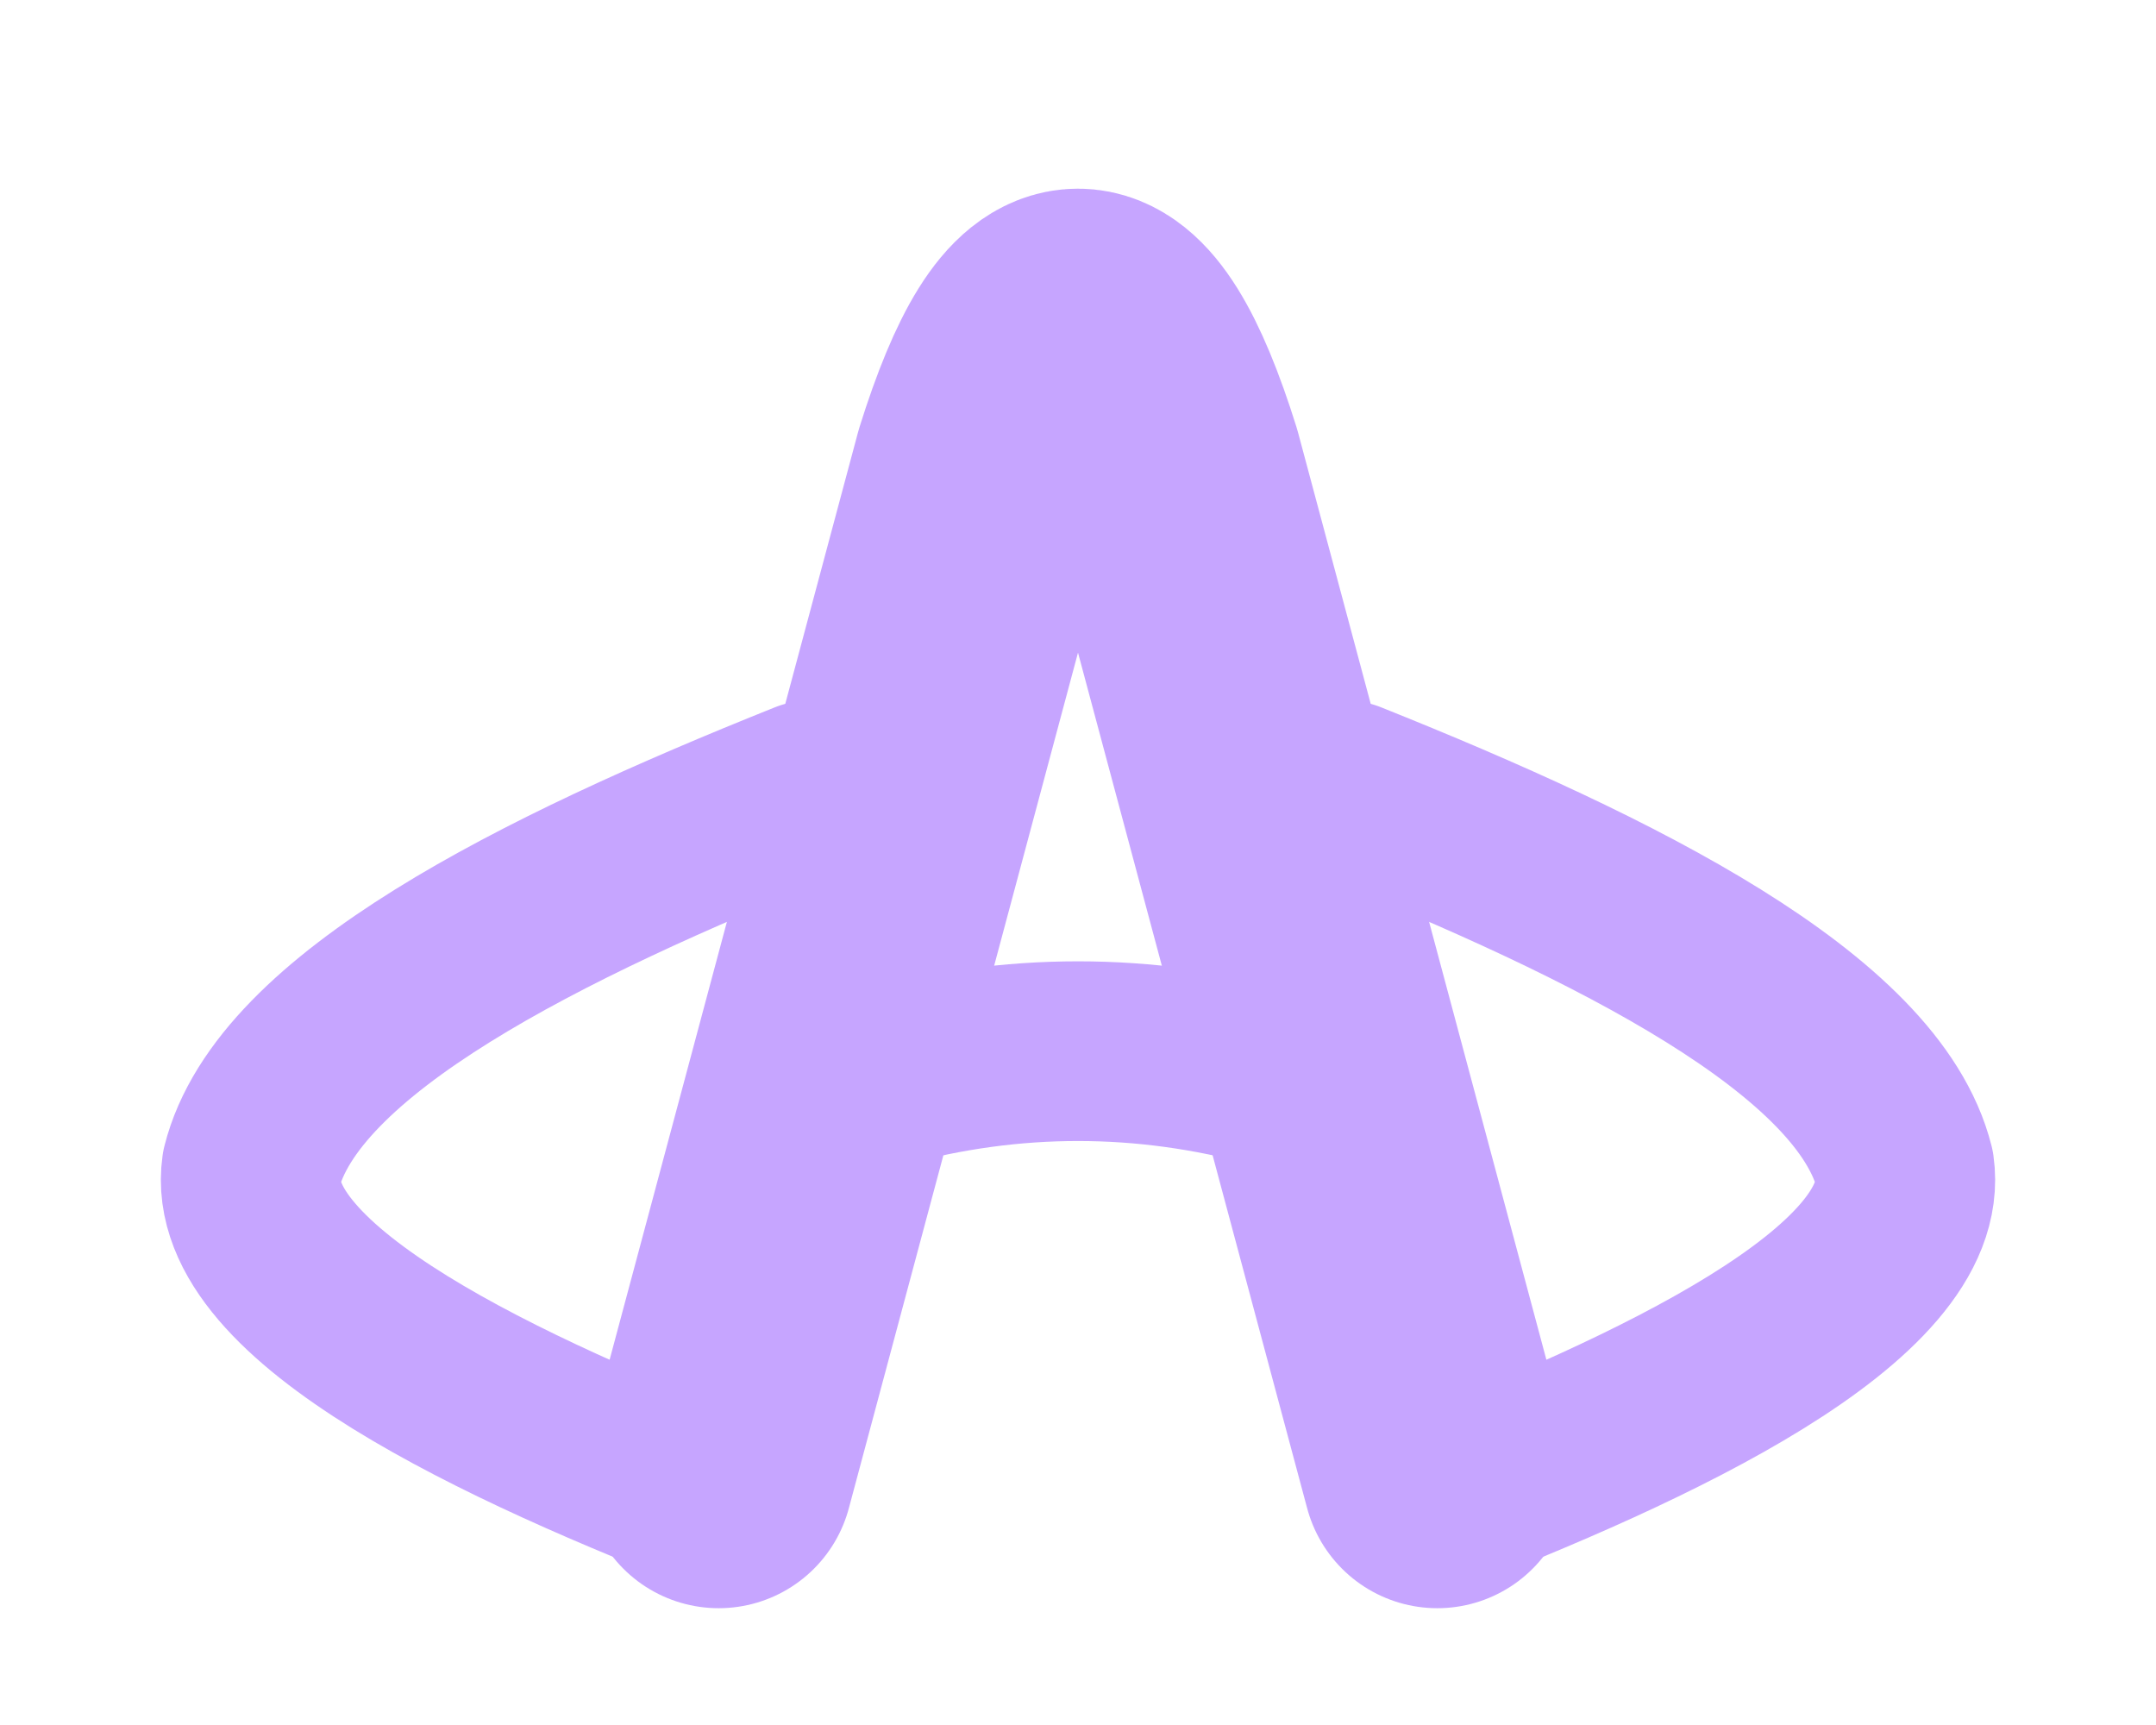
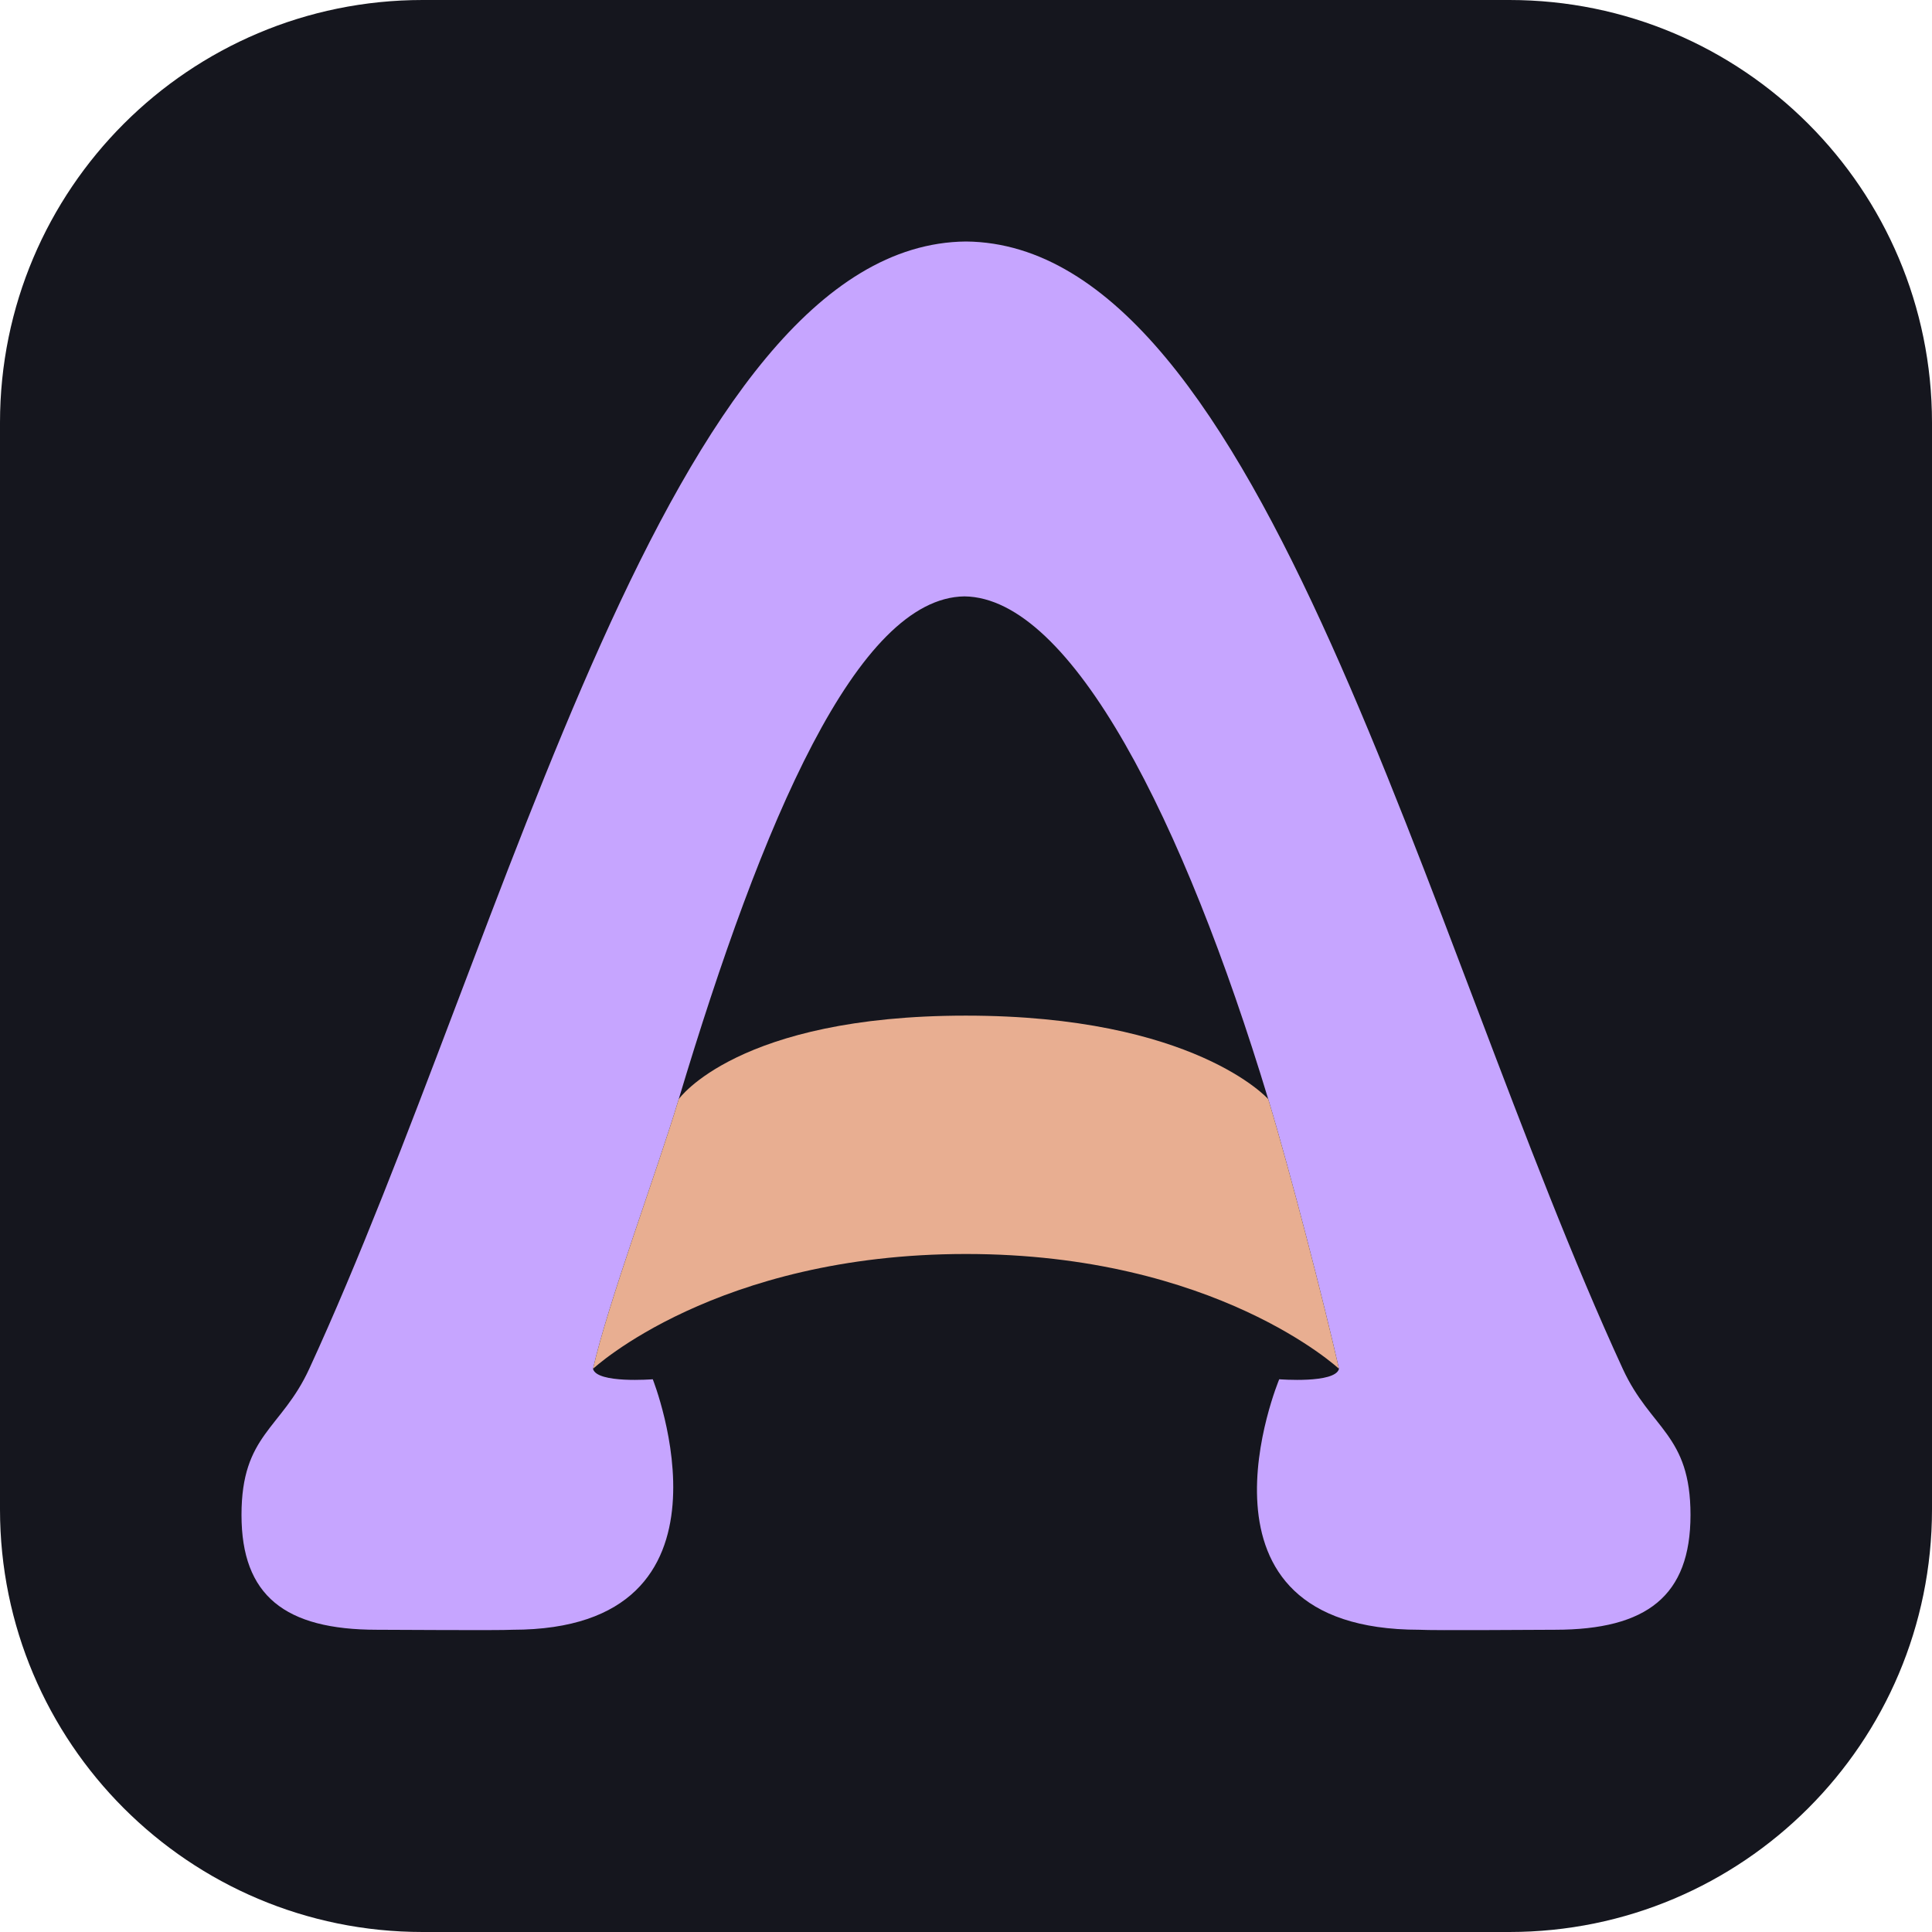
- <svg xmlns="http://www.w3.org/2000/svg" viewBox="0 0 120 96" fill="none" stroke="#c6a5ff" stroke-linecap="round" stroke-linejoin="round">
-   <path d="M40 82 L55 26 Q60 10 65 26 L80 82" stroke-width="15" />
-   <path d="M49 60 Q60 57 71 60" stroke-width="10" />
-   <path d="M45 44 C30 50 16 57 14 65 C13 72 28 79 41 84" stroke-width="10" />
-   <path d="M75 44 C90 50 104 57 106 65 C107 72 92 79 79 84" stroke-width="10" />
+ <svg xmlns="http://www.w3.org/2000/svg" width="32" height="32" viewBox="0 0 32 32" fill="none">
+   <rect width="32" height="32" rx="7" fill="#15161E" />
+   <path d="M16 4C11.079 4.046 8.424 15.498 5.122 22.672C4.66 23.676 4 23.756 4 25.092C4 26.429 4.719 26.994 6.245 26.994C6.488 26.994 8.272 27.007 8.489 26.994C12.46 26.994 10.812 22.845 10.812 22.845C10.812 22.845 9.884 22.919 9.822 22.672C10.069 21.58 10.886 19.391 11.242 18.205C12.626 13.596 14.198 9.9 15.975 9.878C17.751 9.9 19.609 13.596 21.006 18.205C21.366 19.391 21.931 21.58 22.178 22.672C22.116 22.919 21.188 22.845 21.188 22.845C21.188 22.845 19.453 26.994 23.511 26.994C23.728 27.008 25.512 26.994 25.755 26.994C27.281 26.994 28 26.429 28 25.092C28 23.756 27.34 23.676 26.878 22.672C23.576 15.498 20.921 4.046 16 4Z" fill="#C6A5FF" />
+   <path d="M9.822 22.672C9.822 22.672 11.861 20.77 16 20.77C20.139 20.77 22.178 22.672 22.178 22.672C21.931 21.58 21.366 19.391 21.006 18.205C21.006 18.205 19.779 16.822 15.997 16.822C12.216 16.822 11.242 18.205 11.242 18.205C10.886 19.391 10.069 21.58 9.822 22.672Z" fill="#E8AE91" />
</svg>
